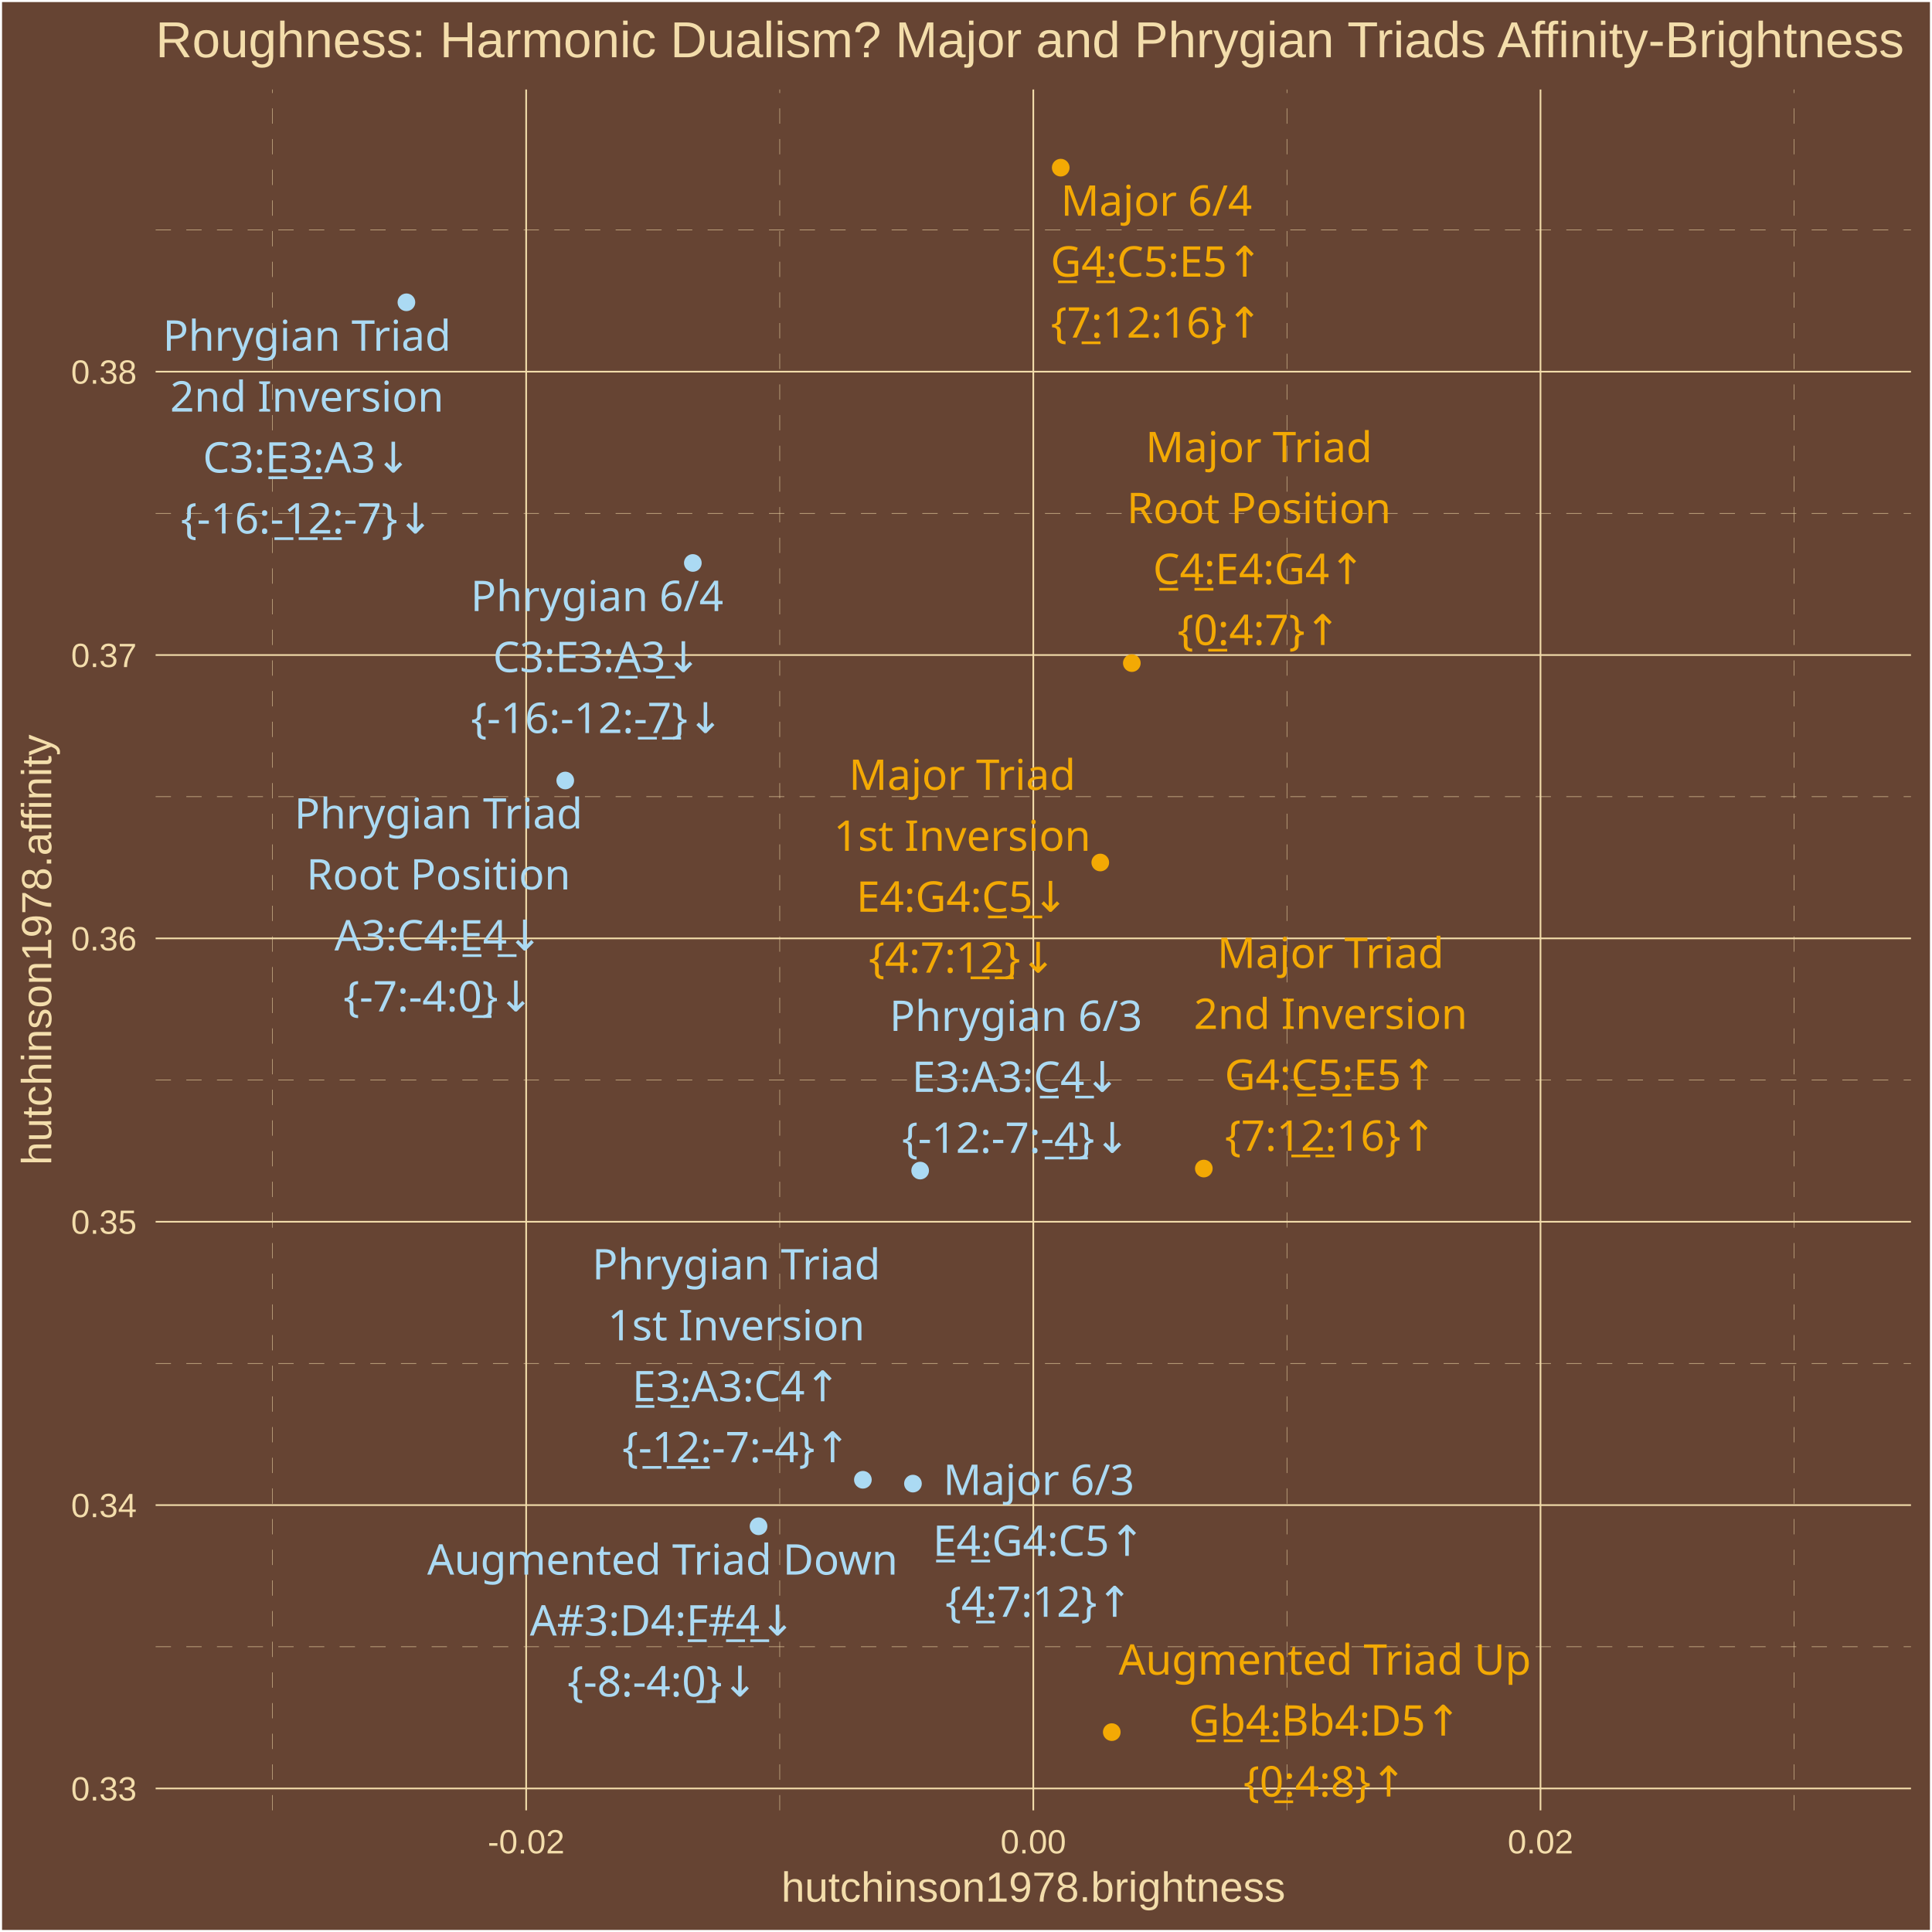
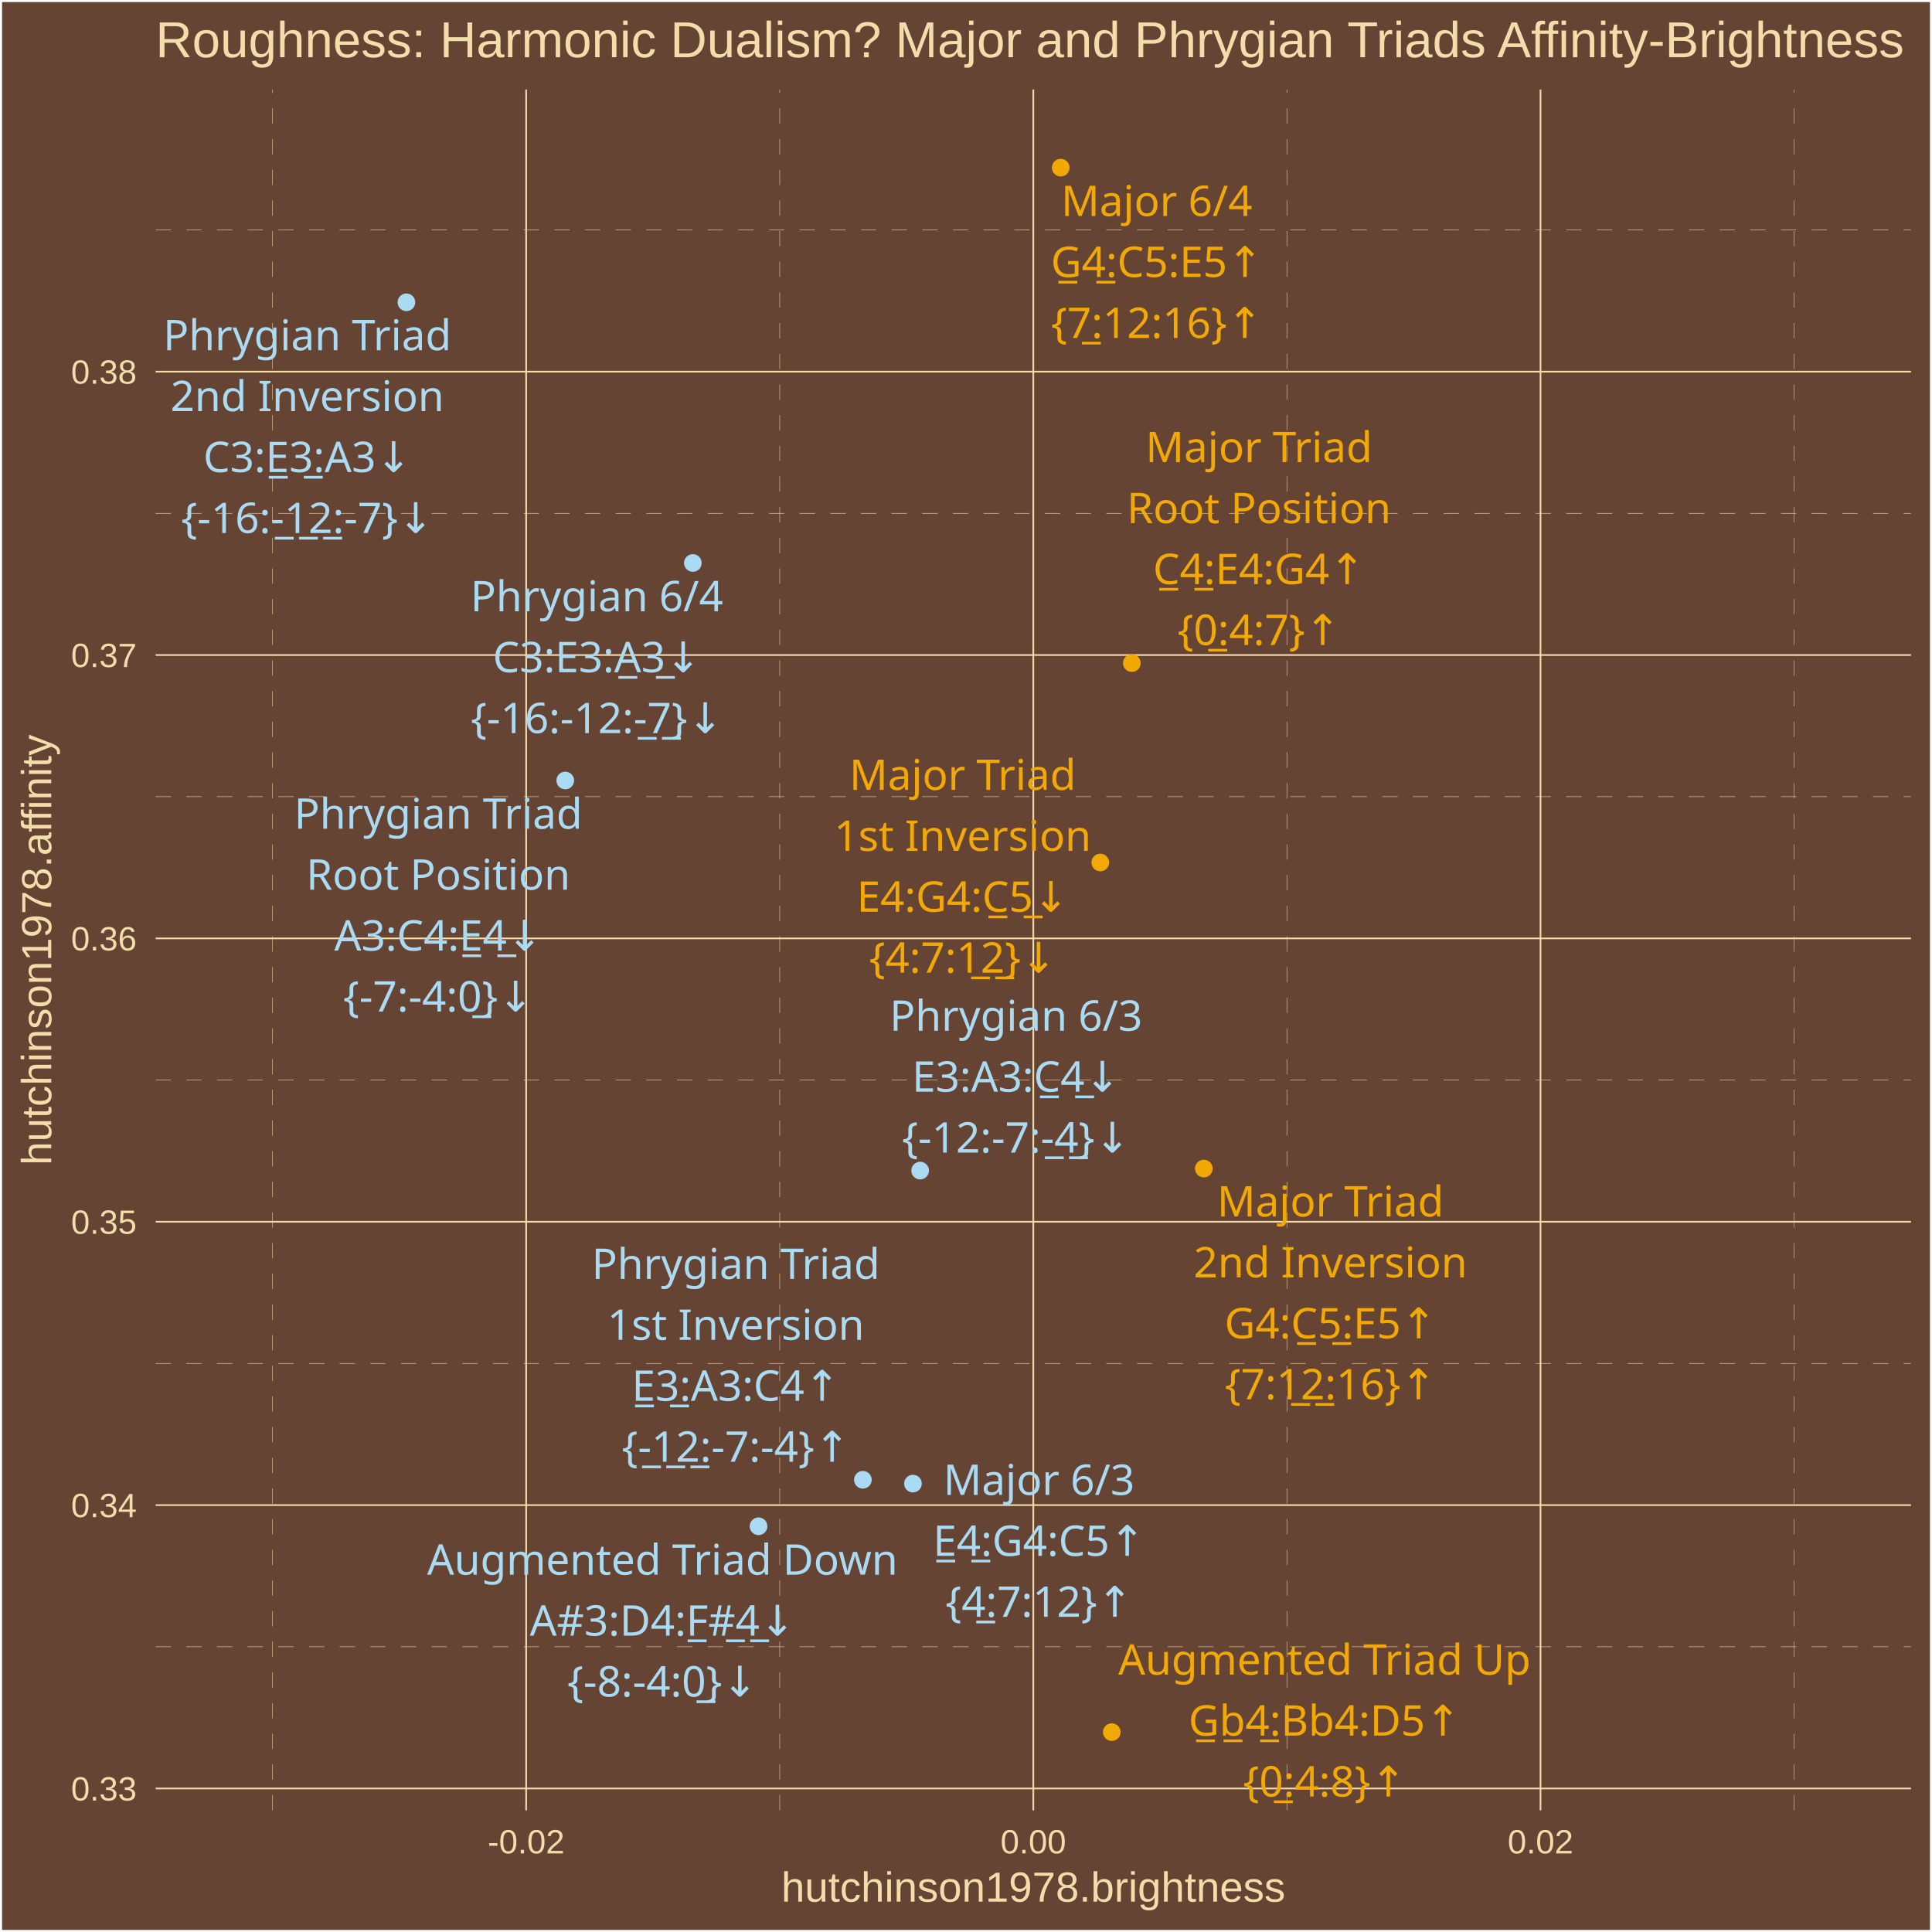
<svg xmlns="http://www.w3.org/2000/svg" class="svglite" width="504.00pt" height="504.00pt" viewBox="0 0 504.00 504.00">
  <defs>
    <style type="text/css">
    .svglite line, .svglite polyline, .svglite polygon, .svglite path, .svglite rect, .svglite circle {
      fill: none;
      stroke: #000000;
      stroke-linecap: round;
      stroke-linejoin: round;
      stroke-miterlimit: 10.00;
    }
    .svglite text {
      white-space: pre;
    }
  </style>
  </defs>
  <rect width="100%" height="100%" style="stroke: none; fill: #664433;" />
  <defs>
    <clipPath id="cpMC4wMHw1MDQuMDB8MC4wMHw1MDQuMDA=">
      <rect x="0.00" y="0.00" width="504.00" height="504.00" />
    </clipPath>
  </defs>
  <g clip-path="url(#cpMC4wMHw1MDQuMDB8MC4wMHw1MDQuMDA=)">
    <rect x="0.00" y="-0" width="504.00" height="504.00" style="stroke-width: 1.07; stroke: #FFFFFF; fill: #664433;" />
  </g>
  <defs>
    <clipPath id="cpNDAuNjB8NDk4LjUyfDIzLjM0fDQ3Mi4yNw==">
      <rect x="40.60" y="23.34" width="457.92" height="448.93" />
    </clipPath>
  </defs>
  <g clip-path="url(#cpNDAuNjB8NDk4LjUyfDIzLjM0fDQ3Mi4yNw==)">
    <rect x="40.60" y="23.34" width="457.92" height="448.93" style="stroke-width: 1.07; stroke: none; fill: #664433;" />
    <polyline points="40.60,429.59 498.52,429.59 " style="stroke-width: 0.11; stroke: #F3DDAB; stroke-dasharray: 4.00,4.00; stroke-linecap: butt;" />
    <polyline points="40.60,355.67 498.52,355.67 " style="stroke-width: 0.11; stroke: #F3DDAB; stroke-dasharray: 4.00,4.00; stroke-linecap: butt;" />
    <polyline points="40.60,281.75 498.52,281.75 " style="stroke-width: 0.11; stroke: #F3DDAB; stroke-dasharray: 4.00,4.00; stroke-linecap: butt;" />
    <polyline points="40.60,207.83 498.52,207.83 " style="stroke-width: 0.11; stroke: #F3DDAB; stroke-dasharray: 4.00,4.00; stroke-linecap: butt;" />
    <polyline points="40.60,133.91 498.52,133.91 " style="stroke-width: 0.11; stroke: #F3DDAB; stroke-dasharray: 4.00,4.00; stroke-linecap: butt;" />
    <polyline points="40.60,59.99 498.52,59.99 " style="stroke-width: 0.11; stroke: #F3DDAB; stroke-dasharray: 4.00,4.00; stroke-linecap: butt;" />
    <polyline points="71.11,472.27 71.11,23.34 " style="stroke-width: 0.11; stroke: #F3DDAB; stroke-dasharray: 4.00,4.00; stroke-linecap: butt;" />
    <polyline points="203.41,472.27 203.41,23.34 " style="stroke-width: 0.11; stroke: #F3DDAB; stroke-dasharray: 4.00,4.00; stroke-linecap: butt;" />
    <polyline points="335.71,472.27 335.71,23.34 " style="stroke-width: 0.11; stroke: #F3DDAB; stroke-dasharray: 4.00,4.00; stroke-linecap: butt;" />
    <polyline points="468.02,472.27 468.02,23.34 " style="stroke-width: 0.11; stroke: #F3DDAB; stroke-dasharray: 4.00,4.00; stroke-linecap: butt;" />
    <polyline points="40.60,466.55 498.52,466.55 " style="stroke-width: 0.43; stroke: #F3DDAB; stroke-linecap: butt;" />
    <polyline points="40.60,392.63 498.52,392.63 " style="stroke-width: 0.43; stroke: #F3DDAB; stroke-linecap: butt;" />
    <polyline points="40.60,318.71 498.52,318.71 " style="stroke-width: 0.43; stroke: #F3DDAB; stroke-linecap: butt;" />
    <polyline points="40.60,244.79 498.52,244.79 " style="stroke-width: 0.43; stroke: #F3DDAB; stroke-linecap: butt;" />
    <polyline points="40.60,170.87 498.52,170.87 " style="stroke-width: 0.43; stroke: #F3DDAB; stroke-linecap: butt;" />
    <polyline points="40.60,96.95 498.52,96.95 " style="stroke-width: 0.43; stroke: #F3DDAB; stroke-linecap: butt;" />
    <polyline points="137.26,472.27 137.26,23.34 " style="stroke-width: 0.43; stroke: #F3DDAB; stroke-linecap: butt;" />
    <polyline points="269.56,472.27 269.56,23.34 " style="stroke-width: 0.43; stroke: #F3DDAB; stroke-linecap: butt;" />
    <polyline points="401.87,472.27 401.87,23.34 " style="stroke-width: 0.43; stroke: #F3DDAB; stroke-linecap: butt;" />
    <circle cx="295.26" cy="172.98" r="1.95" style="stroke-width: 0.71; stroke: #F3A904; fill: #F3A904;" />
    <circle cx="287.03" cy="225.00" r="1.95" style="stroke-width: 0.71; stroke: #F3A904; fill: #F3A904;" />
    <circle cx="314.04" cy="304.84" r="1.95" style="stroke-width: 0.71; stroke: #F3A904; fill: #F3A904;" />
    <circle cx="238.16" cy="387.03" r="1.95" style="stroke-width: 0.71; stroke: #ABDAF3; fill: #ABDAF3;" />
    <circle cx="276.71" cy="43.74" r="1.95" style="stroke-width: 0.71; stroke: #F3A904; fill: #F3A904;" />
    <circle cx="290.03" cy="451.86" r="1.95" style="stroke-width: 0.71; stroke: #F3A904; fill: #F3A904;" />
    <circle cx="197.88" cy="398.16" r="1.95" style="stroke-width: 0.71; stroke: #ABDAF3; fill: #ABDAF3;" />
    <circle cx="147.46" cy="203.61" r="1.95" style="stroke-width: 0.71; stroke: #ABDAF3; fill: #ABDAF3;" />
    <circle cx="225.10" cy="386.03" r="1.95" style="stroke-width: 0.71; stroke: #ABDAF3; fill: #ABDAF3;" />
    <circle cx="106.02" cy="78.86" r="1.95" style="stroke-width: 0.71; stroke: #ABDAF3; fill: #ABDAF3;" />
    <circle cx="240.04" cy="305.37" r="1.95" style="stroke-width: 0.71; stroke: #ABDAF3; fill: #ABDAF3;" />
    <circle cx="180.74" cy="146.86" r="1.95" style="stroke-width: 0.71; stroke: #ABDAF3; fill: #ABDAF3;" />
    <text x="328.41" y="120.57" text-anchor="middle" style="font-size: 11.04px;fill: #F3A904; font-family: &quot;Arial Unicode MS&quot;;" textLength="55.77px" lengthAdjust="spacingAndGlyphs">Major Triad</text>
    <text x="328.41" y="136.47" text-anchor="middle" style="font-size: 11.04px;fill: #F3A904; font-family: &quot;Arial Unicode MS&quot;;" textLength="65.61px" lengthAdjust="spacingAndGlyphs">Root Position</text>
    <text x="328.41" y="152.37" text-anchor="middle" style="font-size: 11.04px;fill: #F3A904; font-family: &quot;Arial Unicode MS&quot;;" textLength="56.30px" lengthAdjust="spacingAndGlyphs">C̲4̲:E4:G4↑</text>
    <text x="328.41" y="168.26" text-anchor="middle" style="font-size: 11.04px;fill: #F3A904; font-family: &quot;Arial Unicode MS&quot;;" textLength="39.77px" lengthAdjust="spacingAndGlyphs">{0̲:4:7}↑</text>
-     <text x="251.02" y="206.05" text-anchor="middle" style="font-size: 11.04px;fill: #F3A904; font-family: &quot;Arial Unicode MS&quot;;" textLength="55.77px" lengthAdjust="spacingAndGlyphs">Major Triad</text>
-     <text x="251.02" y="221.95" text-anchor="middle" style="font-size: 11.04px;fill: #F3A904; font-family: &quot;Arial Unicode MS&quot;;" textLength="62.54px" lengthAdjust="spacingAndGlyphs">1st Inversion</text>
-     <text x="251.02" y="237.85" text-anchor="middle" style="font-size: 11.04px;fill: #F3A904; font-family: &quot;Arial Unicode MS&quot;;" textLength="56.30px" lengthAdjust="spacingAndGlyphs">E4:G4:C̲5̲↓</text>
-     <text x="251.02" y="253.74" text-anchor="middle" style="font-size: 11.04px;fill: #F3A904; font-family: &quot;Arial Unicode MS&quot;;" textLength="45.91px" lengthAdjust="spacingAndGlyphs">{4:7:1̲2̲}↓</text>
-     <text x="347.11" y="252.51" text-anchor="middle" style="font-size: 11.04px;fill: #F3A904; font-family: &quot;Arial Unicode MS&quot;;" textLength="55.77px" lengthAdjust="spacingAndGlyphs">Major Triad</text>
-     <text x="347.11" y="268.41" text-anchor="middle" style="font-size: 11.04px;fill: #F3A904; font-family: &quot;Arial Unicode MS&quot;;" textLength="66.23px" lengthAdjust="spacingAndGlyphs">2nd Inversion</text>
-     <text x="347.11" y="284.31" text-anchor="middle" style="font-size: 11.04px;fill: #F3A904; font-family: &quot;Arial Unicode MS&quot;;" textLength="56.30px" lengthAdjust="spacingAndGlyphs">G4:C̲5̲:E5↑</text>
-     <text x="347.11" y="300.20" text-anchor="middle" style="font-size: 11.04px;fill: #F3A904; font-family: &quot;Arial Unicode MS&quot;;" textLength="52.04px" lengthAdjust="spacingAndGlyphs">{7:1̲2̲:16}↑</text>
-     <text x="270.99" y="389.98" text-anchor="middle" style="font-size: 11.04px;fill: #ABDAF3; font-family: &quot;Arial Unicode MS&quot;;" textLength="45.98px" lengthAdjust="spacingAndGlyphs">Major 6/3</text>
-     <text x="270.99" y="405.88" text-anchor="middle" style="font-size: 11.04px;fill: #ABDAF3; font-family: &quot;Arial Unicode MS&quot;;" textLength="56.30px" lengthAdjust="spacingAndGlyphs">E̲4̲:G4:C5↑</text>
-     <text x="270.99" y="421.78" text-anchor="middle" style="font-size: 11.04px;fill: #ABDAF3; font-family: &quot;Arial Unicode MS&quot;;" textLength="45.91px" lengthAdjust="spacingAndGlyphs">{4̲:7:12}↑</text>
-     <text x="301.69" y="56.28" text-anchor="middle" style="font-size: 11.04px;fill: #F3A904; font-family: &quot;Arial Unicode MS&quot;;" textLength="45.98px" lengthAdjust="spacingAndGlyphs">Major 6/4</text>
-     <text x="301.69" y="72.17" text-anchor="middle" style="font-size: 11.04px;fill: #F3A904; font-family: &quot;Arial Unicode MS&quot;;" textLength="56.30px" lengthAdjust="spacingAndGlyphs">G̲4̲:C5:E5↑</text>
-     <text x="301.69" y="88.07" text-anchor="middle" style="font-size: 11.04px;fill: #F3A904; font-family: &quot;Arial Unicode MS&quot;;" textLength="52.04px" lengthAdjust="spacingAndGlyphs">{7̲:12:16}↑</text>
-     <text x="345.62" y="436.87" text-anchor="middle" style="font-size: 11.04px;fill: #F3A904; font-family: &quot;Arial Unicode MS&quot;;" textLength="101.78px" lengthAdjust="spacingAndGlyphs">Augmented Triad Up</text>
-     <text x="345.62" y="452.77" text-anchor="middle" style="font-size: 11.04px;fill: #F3A904; font-family: &quot;Arial Unicode MS&quot;;" textLength="68.57px" lengthAdjust="spacingAndGlyphs">G̲b̲4̲:Bb4:D5↑</text>
-     <text x="345.62" y="468.67" text-anchor="middle" style="font-size: 11.04px;fill: #F3A904; font-family: &quot;Arial Unicode MS&quot;;" textLength="39.77px" lengthAdjust="spacingAndGlyphs">{0̲:4:8}↑</text>
-     <text x="172.83" y="410.77" text-anchor="middle" style="font-size: 11.04px;fill: #ABDAF3; font-family: &quot;Arial Unicode MS&quot;;" textLength="115.88px" lengthAdjust="spacingAndGlyphs">Augmented Triad Down</text>
-     <text x="172.83" y="426.66" text-anchor="middle" style="font-size: 11.04px;fill: #ABDAF3; font-family: &quot;Arial Unicode MS&quot;;" textLength="66.73px" lengthAdjust="spacingAndGlyphs">A#3:D4:F̲#̲4̲↓</text>
-     <text x="172.83" y="442.56" text-anchor="middle" style="font-size: 11.04px;fill: #ABDAF3; font-family: &quot;Arial Unicode MS&quot;;" textLength="47.12px" lengthAdjust="spacingAndGlyphs">{-8:-4:0̲}↓</text>
-     <text x="114.38" y="216.15" text-anchor="middle" style="font-size: 11.04px;fill: #ABDAF3; font-family: &quot;Arial Unicode MS&quot;;" textLength="71.73px" lengthAdjust="spacingAndGlyphs">Phrygian Triad</text>
-     <text x="114.38" y="232.04" text-anchor="middle" style="font-size: 11.04px;fill: #ABDAF3; font-family: &quot;Arial Unicode MS&quot;;" textLength="65.61px" lengthAdjust="spacingAndGlyphs">Root Position</text>
-     <text x="114.38" y="247.94" text-anchor="middle" style="font-size: 11.04px;fill: #ABDAF3; font-family: &quot;Arial Unicode MS&quot;;" textLength="55.08px" lengthAdjust="spacingAndGlyphs">A3:C4:E̲4̲↓</text>
-     <text x="114.38" y="263.84" text-anchor="middle" style="font-size: 11.04px;fill: #ABDAF3; font-family: &quot;Arial Unicode MS&quot;;" textLength="47.12px" lengthAdjust="spacingAndGlyphs">{-7:-4:0̲}↓</text>
-     <text x="192.07" y="333.75" text-anchor="middle" style="font-size: 11.04px;fill: #ABDAF3; font-family: &quot;Arial Unicode MS&quot;;" textLength="71.73px" lengthAdjust="spacingAndGlyphs">Phrygian Triad</text>
-     <text x="192.07" y="349.65" text-anchor="middle" style="font-size: 11.04px;fill: #ABDAF3; font-family: &quot;Arial Unicode MS&quot;;" textLength="62.54px" lengthAdjust="spacingAndGlyphs">1st Inversion</text>
-     <text x="192.07" y="365.55" text-anchor="middle" style="font-size: 11.04px;fill: #ABDAF3; font-family: &quot;Arial Unicode MS&quot;;" textLength="55.08px" lengthAdjust="spacingAndGlyphs">E̲3̲:A3:C4↑</text>
-     <text x="192.07" y="381.45" text-anchor="middle" style="font-size: 11.04px;fill: #ABDAF3; font-family: &quot;Arial Unicode MS&quot;;" textLength="56.92px" lengthAdjust="spacingAndGlyphs">{-̲1̲2̲:-7:-4}↑</text>
-     <text x="80.07" y="91.48" text-anchor="middle" style="font-size: 11.04px;fill: #ABDAF3; font-family: &quot;Arial Unicode MS&quot;;" textLength="71.73px" lengthAdjust="spacingAndGlyphs">Phrygian Triad</text>
-     <text x="80.07" y="107.37" text-anchor="middle" style="font-size: 11.04px;fill: #ABDAF3; font-family: &quot;Arial Unicode MS&quot;;" textLength="66.23px" lengthAdjust="spacingAndGlyphs">2nd Inversion</text>
-     <text x="80.07" y="123.27" text-anchor="middle" style="font-size: 11.04px;fill: #ABDAF3; font-family: &quot;Arial Unicode MS&quot;;" textLength="55.08px" lengthAdjust="spacingAndGlyphs">C3:E̲3̲:A3↓</text>
-     <text x="80.07" y="139.17" text-anchor="middle" style="font-size: 11.04px;fill: #ABDAF3; font-family: &quot;Arial Unicode MS&quot;;" textLength="63.06px" lengthAdjust="spacingAndGlyphs">{-16:-̲1̲2̲:-7}↓</text>
-     <text x="265.02" y="268.94" text-anchor="middle" style="font-size: 11.04px;fill: #ABDAF3; font-family: &quot;Arial Unicode MS&quot;;" textLength="61.93px" lengthAdjust="spacingAndGlyphs">Phrygian 6/3</text>
-     <text x="265.02" y="284.84" text-anchor="middle" style="font-size: 11.04px;fill: #ABDAF3; font-family: &quot;Arial Unicode MS&quot;;" textLength="55.08px" lengthAdjust="spacingAndGlyphs">E3:A3:C̲4̲↓</text>
-     <text x="265.02" y="300.74" text-anchor="middle" style="font-size: 11.04px;fill: #ABDAF3; font-family: &quot;Arial Unicode MS&quot;;" textLength="56.92px" lengthAdjust="spacingAndGlyphs">{-12:-7:-̲4̲}↓</text>
-     <text x="155.74" y="159.42" text-anchor="middle" style="font-size: 11.04px;fill: #ABDAF3; font-family: &quot;Arial Unicode MS&quot;;" textLength="61.93px" lengthAdjust="spacingAndGlyphs">Phrygian 6/4</text>
-     <text x="155.74" y="175.32" text-anchor="middle" style="font-size: 11.04px;fill: #ABDAF3; font-family: &quot;Arial Unicode MS&quot;;" textLength="55.08px" lengthAdjust="spacingAndGlyphs">C3:E3:A̲3̲↓</text>
-     <text x="155.74" y="191.22" text-anchor="middle" style="font-size: 11.04px;fill: #ABDAF3; font-family: &quot;Arial Unicode MS&quot;;" textLength="63.06px" lengthAdjust="spacingAndGlyphs">{-16:-12:-̲7̲}↓</text>
+     <text x="251.13" y="206.06" text-anchor="middle" style="font-size: 11.04px;fill: #F3A904; font-family: &quot;Arial Unicode MS&quot;;" textLength="55.77px" lengthAdjust="spacingAndGlyphs">Major Triad</text>
+     <text x="251.13" y="221.96" text-anchor="middle" style="font-size: 11.04px;fill: #F3A904; font-family: &quot;Arial Unicode MS&quot;;" textLength="62.54px" lengthAdjust="spacingAndGlyphs">1st Inversion</text>
+     <text x="251.13" y="237.85" text-anchor="middle" style="font-size: 11.04px;fill: #F3A904; font-family: &quot;Arial Unicode MS&quot;;" textLength="56.30px" lengthAdjust="spacingAndGlyphs">E4:G4:C̲5̲↓</text>
+     <text x="251.13" y="253.75" text-anchor="middle" style="font-size: 11.04px;fill: #F3A904; font-family: &quot;Arial Unicode MS&quot;;" textLength="45.91px" lengthAdjust="spacingAndGlyphs">{4:7:1̲2̲}↓</text>
+     <text x="347.07" y="317.34" text-anchor="middle" style="font-size: 11.04px;fill: #F3A904; font-family: &quot;Arial Unicode MS&quot;;" textLength="55.77px" lengthAdjust="spacingAndGlyphs">Major Triad</text>
+     <text x="347.07" y="333.23" text-anchor="middle" style="font-size: 11.04px;fill: #F3A904; font-family: &quot;Arial Unicode MS&quot;;" textLength="66.23px" lengthAdjust="spacingAndGlyphs">2nd Inversion</text>
+     <text x="347.07" y="349.13" text-anchor="middle" style="font-size: 11.04px;fill: #F3A904; font-family: &quot;Arial Unicode MS&quot;;" textLength="56.30px" lengthAdjust="spacingAndGlyphs">G4:C̲5̲:E5↑</text>
+     <text x="347.07" y="365.03" text-anchor="middle" style="font-size: 11.04px;fill: #F3A904; font-family: &quot;Arial Unicode MS&quot;;" textLength="52.04px" lengthAdjust="spacingAndGlyphs">{7:1̲2̲:16}↑</text>
+     <text x="271.04" y="389.98" text-anchor="middle" style="font-size: 11.04px;fill: #ABDAF3; font-family: &quot;Arial Unicode MS&quot;;" textLength="45.98px" lengthAdjust="spacingAndGlyphs">Major 6/3</text>
+     <text x="271.04" y="405.88" text-anchor="middle" style="font-size: 11.04px;fill: #ABDAF3; font-family: &quot;Arial Unicode MS&quot;;" textLength="56.30px" lengthAdjust="spacingAndGlyphs">E̲4̲:G4:C5↑</text>
+     <text x="271.04" y="421.78" text-anchor="middle" style="font-size: 11.04px;fill: #ABDAF3; font-family: &quot;Arial Unicode MS&quot;;" textLength="45.91px" lengthAdjust="spacingAndGlyphs">{4̲:7:12}↑</text>
+     <text x="301.76" y="56.36" text-anchor="middle" style="font-size: 11.04px;fill: #F3A904; font-family: &quot;Arial Unicode MS&quot;;" textLength="45.98px" lengthAdjust="spacingAndGlyphs">Major 6/4</text>
+     <text x="301.76" y="72.26" text-anchor="middle" style="font-size: 11.04px;fill: #F3A904; font-family: &quot;Arial Unicode MS&quot;;" textLength="56.30px" lengthAdjust="spacingAndGlyphs">G̲4̲:C5:E5↑</text>
+     <text x="301.76" y="88.16" text-anchor="middle" style="font-size: 11.04px;fill: #F3A904; font-family: &quot;Arial Unicode MS&quot;;" textLength="52.04px" lengthAdjust="spacingAndGlyphs">{7̲:12:16}↑</text>
+     <text x="345.53" y="436.87" text-anchor="middle" style="font-size: 11.04px;fill: #F3A904; font-family: &quot;Arial Unicode MS&quot;;" textLength="101.78px" lengthAdjust="spacingAndGlyphs">Augmented Triad Up</text>
+     <text x="345.53" y="452.77" text-anchor="middle" style="font-size: 11.04px;fill: #F3A904; font-family: &quot;Arial Unicode MS&quot;;" textLength="68.57px" lengthAdjust="spacingAndGlyphs">G̲b̲4̲:Bb4:D5↑</text>
+     <text x="345.53" y="468.67" text-anchor="middle" style="font-size: 11.04px;fill: #F3A904; font-family: &quot;Arial Unicode MS&quot;;" textLength="39.77px" lengthAdjust="spacingAndGlyphs">{0̲:4:8}↑</text>
+     <text x="172.81" y="410.79" text-anchor="middle" style="font-size: 11.04px;fill: #ABDAF3; font-family: &quot;Arial Unicode MS&quot;;" textLength="115.88px" lengthAdjust="spacingAndGlyphs">Augmented Triad Down</text>
+     <text x="172.81" y="426.69" text-anchor="middle" style="font-size: 11.04px;fill: #ABDAF3; font-family: &quot;Arial Unicode MS&quot;;" textLength="66.73px" lengthAdjust="spacingAndGlyphs">A#3:D4:F̲#̲4̲↓</text>
+     <text x="172.81" y="442.58" text-anchor="middle" style="font-size: 11.04px;fill: #ABDAF3; font-family: &quot;Arial Unicode MS&quot;;" textLength="47.12px" lengthAdjust="spacingAndGlyphs">{-8:-4:0̲}↓</text>
+     <text x="114.33" y="216.19" text-anchor="middle" style="font-size: 11.04px;fill: #ABDAF3; font-family: &quot;Arial Unicode MS&quot;;" textLength="71.73px" lengthAdjust="spacingAndGlyphs">Phrygian Triad</text>
+     <text x="114.33" y="232.09" text-anchor="middle" style="font-size: 11.04px;fill: #ABDAF3; font-family: &quot;Arial Unicode MS&quot;;" textLength="65.61px" lengthAdjust="spacingAndGlyphs">Root Position</text>
+     <text x="114.33" y="247.98" text-anchor="middle" style="font-size: 11.04px;fill: #ABDAF3; font-family: &quot;Arial Unicode MS&quot;;" textLength="55.08px" lengthAdjust="spacingAndGlyphs">A3:C4:E̲4̲↓</text>
+     <text x="114.33" y="263.88" text-anchor="middle" style="font-size: 11.04px;fill: #ABDAF3; font-family: &quot;Arial Unicode MS&quot;;" textLength="47.12px" lengthAdjust="spacingAndGlyphs">{-7:-4:0̲}↓</text>
+     <text x="191.95" y="333.63" text-anchor="middle" style="font-size: 11.04px;fill: #ABDAF3; font-family: &quot;Arial Unicode MS&quot;;" textLength="71.73px" lengthAdjust="spacingAndGlyphs">Phrygian Triad</text>
+     <text x="191.95" y="349.52" text-anchor="middle" style="font-size: 11.04px;fill: #ABDAF3; font-family: &quot;Arial Unicode MS&quot;;" textLength="62.54px" lengthAdjust="spacingAndGlyphs">1st Inversion</text>
+     <text x="191.95" y="365.42" text-anchor="middle" style="font-size: 11.04px;fill: #ABDAF3; font-family: &quot;Arial Unicode MS&quot;;" textLength="55.08px" lengthAdjust="spacingAndGlyphs">E̲3̲:A3:C4↑</text>
+     <text x="191.95" y="381.32" text-anchor="middle" style="font-size: 11.04px;fill: #ABDAF3; font-family: &quot;Arial Unicode MS&quot;;" textLength="56.92px" lengthAdjust="spacingAndGlyphs">{-̲1̲2̲:-7:-4}↑</text>
+     <text x="80.16" y="91.36" text-anchor="middle" style="font-size: 11.04px;fill: #ABDAF3; font-family: &quot;Arial Unicode MS&quot;;" textLength="71.73px" lengthAdjust="spacingAndGlyphs">Phrygian Triad</text>
+     <text x="80.16" y="107.26" text-anchor="middle" style="font-size: 11.04px;fill: #ABDAF3; font-family: &quot;Arial Unicode MS&quot;;" textLength="66.23px" lengthAdjust="spacingAndGlyphs">2nd Inversion</text>
+     <text x="80.16" y="123.15" text-anchor="middle" style="font-size: 11.04px;fill: #ABDAF3; font-family: &quot;Arial Unicode MS&quot;;" textLength="55.08px" lengthAdjust="spacingAndGlyphs">C3:E̲3̲:A3↓</text>
+     <text x="80.16" y="139.05" text-anchor="middle" style="font-size: 11.04px;fill: #ABDAF3; font-family: &quot;Arial Unicode MS&quot;;" textLength="63.06px" lengthAdjust="spacingAndGlyphs">{-16:-̲1̲2̲:-7}↓</text>
+     <text x="265.05" y="268.89" text-anchor="middle" style="font-size: 11.04px;fill: #ABDAF3; font-family: &quot;Arial Unicode MS&quot;;" textLength="61.93px" lengthAdjust="spacingAndGlyphs">Phrygian 6/3</text>
+     <text x="265.05" y="284.79" text-anchor="middle" style="font-size: 11.04px;fill: #ABDAF3; font-family: &quot;Arial Unicode MS&quot;;" textLength="55.08px" lengthAdjust="spacingAndGlyphs">E3:A3:C̲4̲↓</text>
+     <text x="265.05" y="300.68" text-anchor="middle" style="font-size: 11.04px;fill: #ABDAF3; font-family: &quot;Arial Unicode MS&quot;;" textLength="56.92px" lengthAdjust="spacingAndGlyphs">{-12:-7:-̲4̲}↓</text>
+     <text x="155.69" y="159.46" text-anchor="middle" style="font-size: 11.04px;fill: #ABDAF3; font-family: &quot;Arial Unicode MS&quot;;" textLength="61.93px" lengthAdjust="spacingAndGlyphs">Phrygian 6/4</text>
+     <text x="155.69" y="175.36" text-anchor="middle" style="font-size: 11.04px;fill: #ABDAF3; font-family: &quot;Arial Unicode MS&quot;;" textLength="55.08px" lengthAdjust="spacingAndGlyphs">C3:E3:A̲3̲↓</text>
+     <text x="155.69" y="191.25" text-anchor="middle" style="font-size: 11.04px;fill: #ABDAF3; font-family: &quot;Arial Unicode MS&quot;;" textLength="63.06px" lengthAdjust="spacingAndGlyphs">{-16:-12:-̲7̲}↓</text>
  </g>
  <g clip-path="url(#cpMC4wMHw1MDQuMDB8MC4wMHw1MDQuMDA=)">
    <text x="35.67" y="469.70" text-anchor="end" style="font-size: 8.80px;fill: #F3DDAB; font-family: &quot;Arial&quot;;" textLength="17.13px" lengthAdjust="spacingAndGlyphs">0.33</text>
    <text x="35.67" y="395.78" text-anchor="end" style="font-size: 8.80px;fill: #F3DDAB; font-family: &quot;Arial&quot;;" textLength="17.13px" lengthAdjust="spacingAndGlyphs">0.34</text>
    <text x="35.67" y="321.86" text-anchor="end" style="font-size: 8.80px;fill: #F3DDAB; font-family: &quot;Arial&quot;;" textLength="17.13px" lengthAdjust="spacingAndGlyphs">0.35</text>
    <text x="35.67" y="247.94" text-anchor="end" style="font-size: 8.80px;fill: #F3DDAB; font-family: &quot;Arial&quot;;" textLength="17.13px" lengthAdjust="spacingAndGlyphs">0.36</text>
    <text x="35.67" y="174.02" text-anchor="end" style="font-size: 8.80px;fill: #F3DDAB; font-family: &quot;Arial&quot;;" textLength="17.13px" lengthAdjust="spacingAndGlyphs">0.37</text>
    <text x="35.67" y="100.10" text-anchor="end" style="font-size: 8.80px;fill: #F3DDAB; font-family: &quot;Arial&quot;;" textLength="17.13px" lengthAdjust="spacingAndGlyphs">0.38</text>
    <text x="137.26" y="483.50" text-anchor="middle" style="font-size: 8.80px;fill: #F3DDAB; font-family: &quot;Arial&quot;;" textLength="20.06px" lengthAdjust="spacingAndGlyphs">-0.02</text>
    <text x="269.56" y="483.50" text-anchor="middle" style="font-size: 8.80px;fill: #F3DDAB; font-family: &quot;Arial&quot;;" textLength="17.13px" lengthAdjust="spacingAndGlyphs">0.00</text>
    <text x="401.87" y="483.50" text-anchor="middle" style="font-size: 8.80px;fill: #F3DDAB; font-family: &quot;Arial&quot;;" textLength="17.13px" lengthAdjust="spacingAndGlyphs">0.02</text>
    <text x="269.56" y="496.09" text-anchor="middle" style="font-size: 11.00px;fill: #F3DDAB; font-family: &quot;Arial&quot;;" textLength="131.51px" lengthAdjust="spacingAndGlyphs">hutchinson1978.brightness</text>
    <text transform="translate(13.37,247.80) rotate(-90)" text-anchor="middle" style="font-size: 11.00px;fill: #F3DDAB; font-family: &quot;Arial&quot;;" textLength="112.53px" lengthAdjust="spacingAndGlyphs">hutchinson1978.affinity</text>
    <text x="40.60" y="14.94" style="font-size: 13.20px;fill: #F3DDAB; font-family: &quot;Arial&quot;;" textLength="457.48px" lengthAdjust="spacingAndGlyphs">Roughness: Harmonic Dualism? Major and Phrygian Triads Affinity-Brightness</text>
  </g>
</svg>
